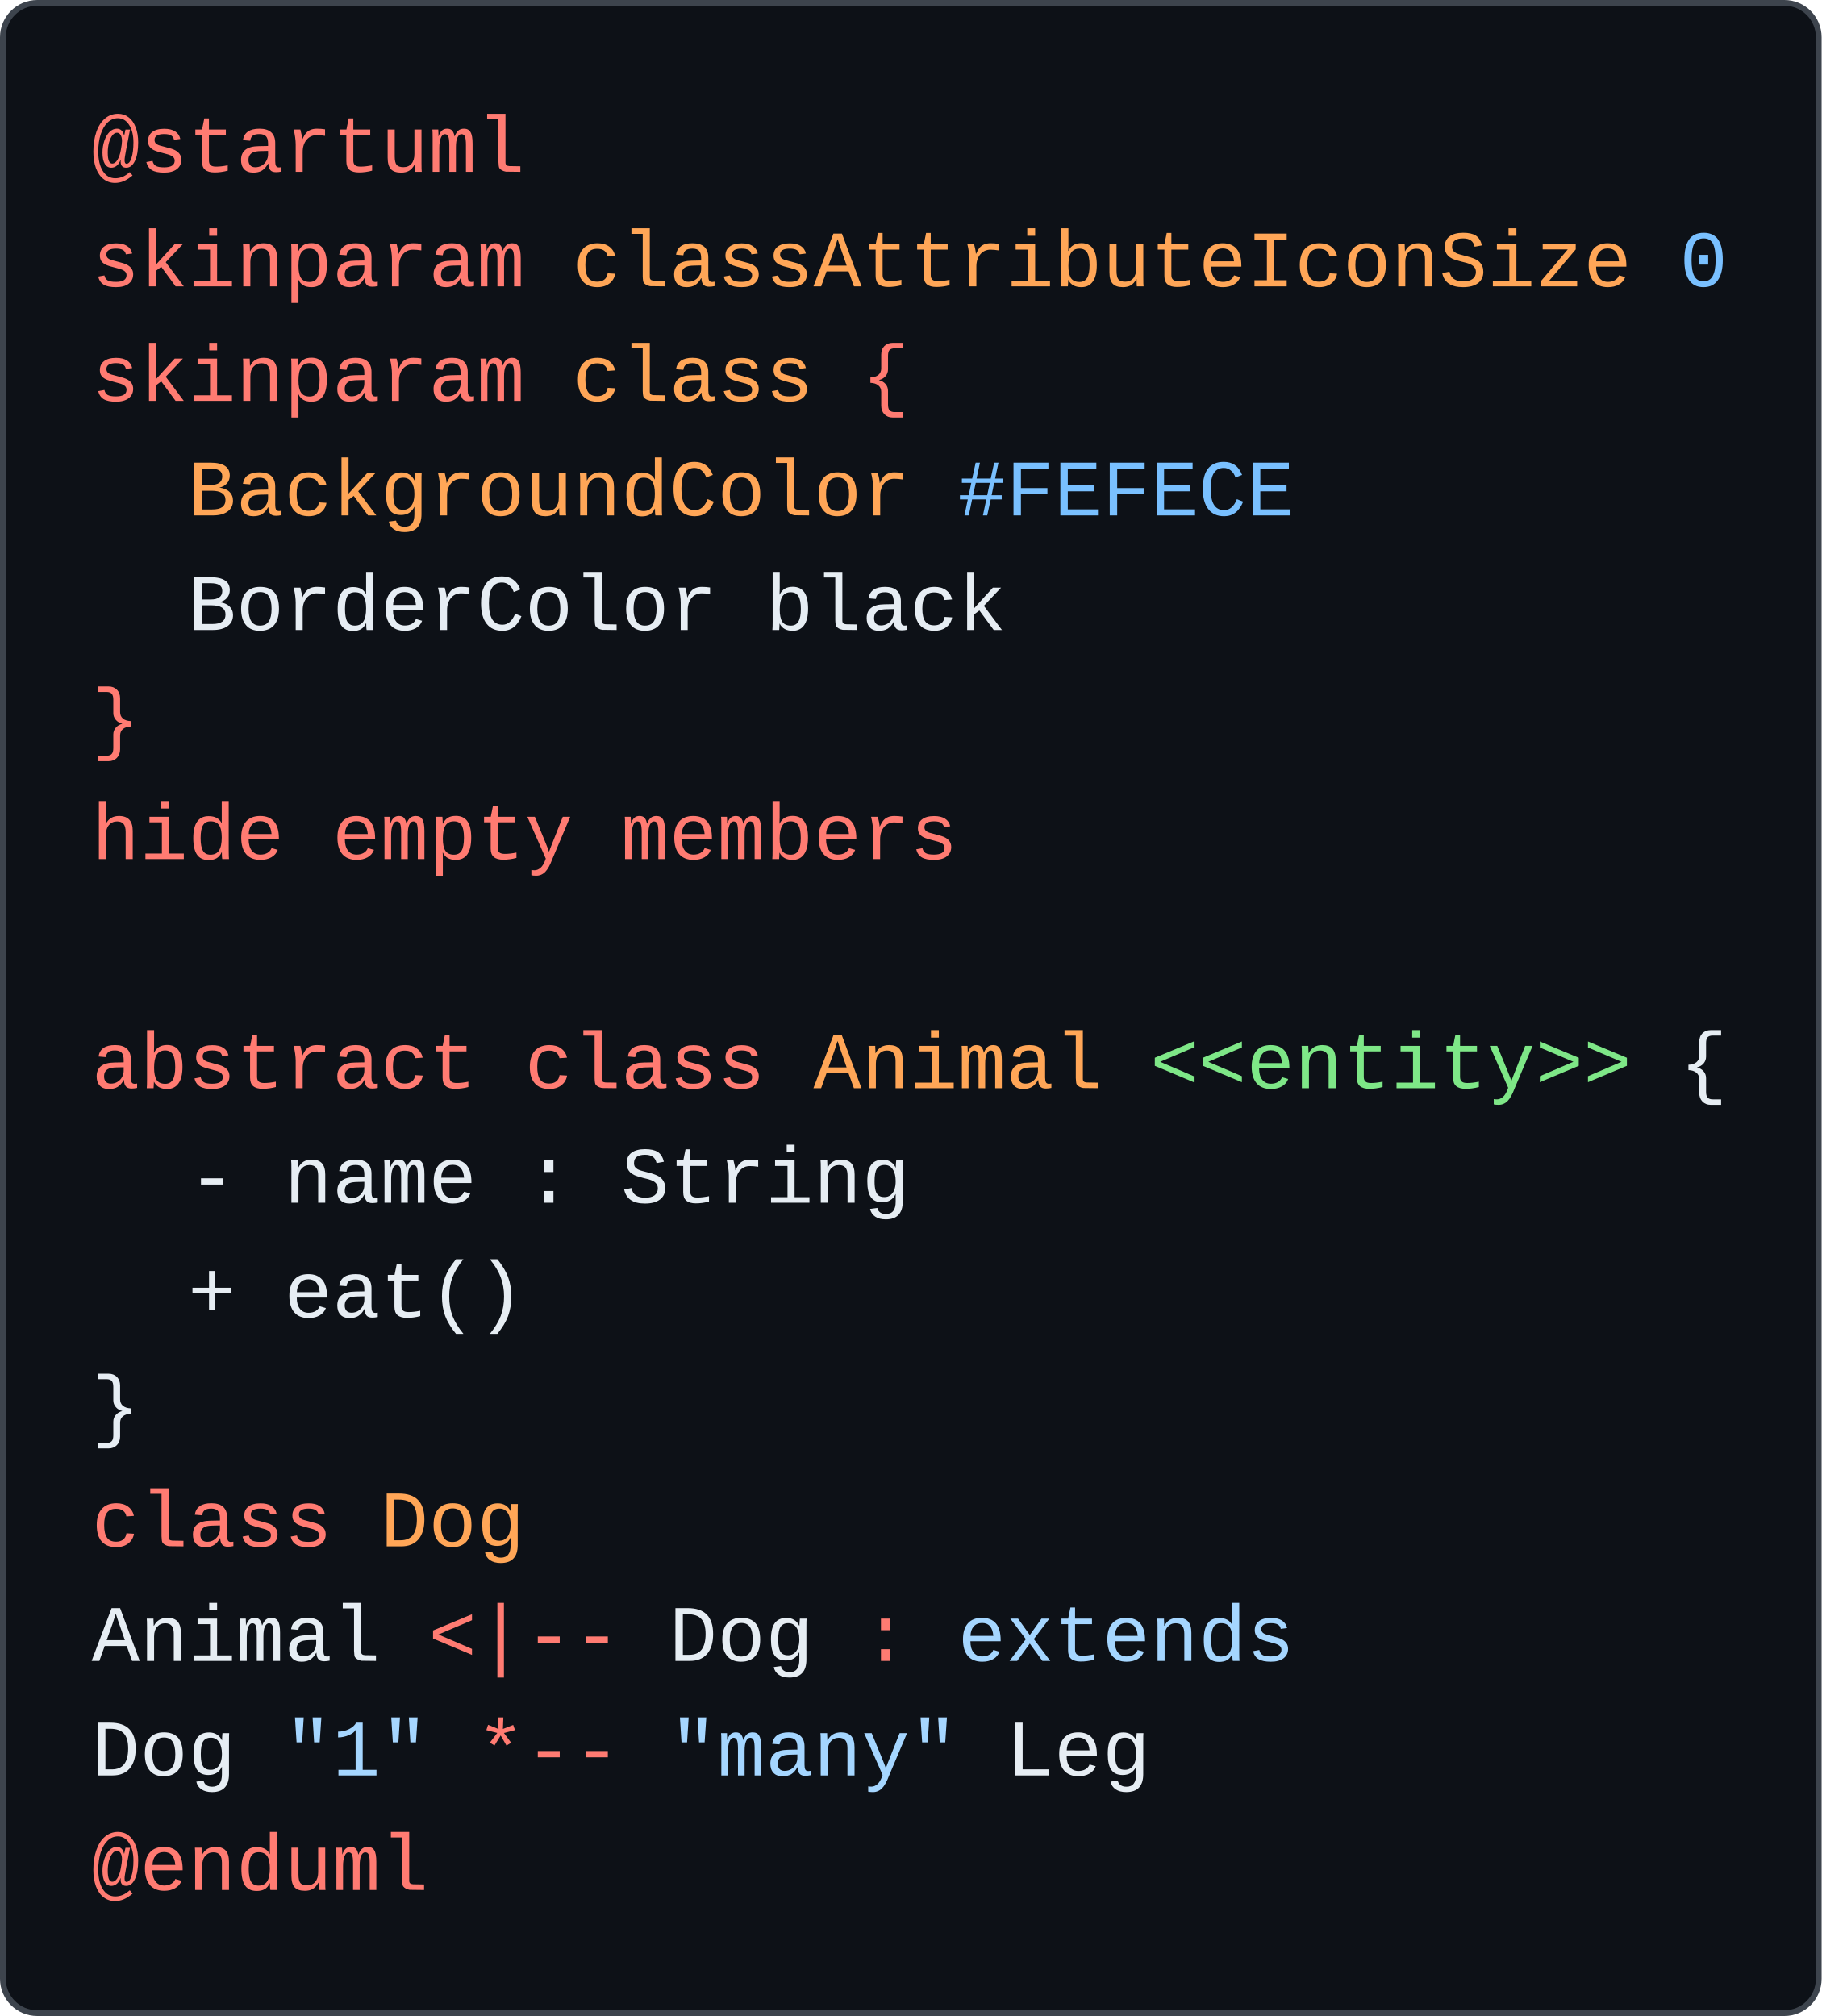
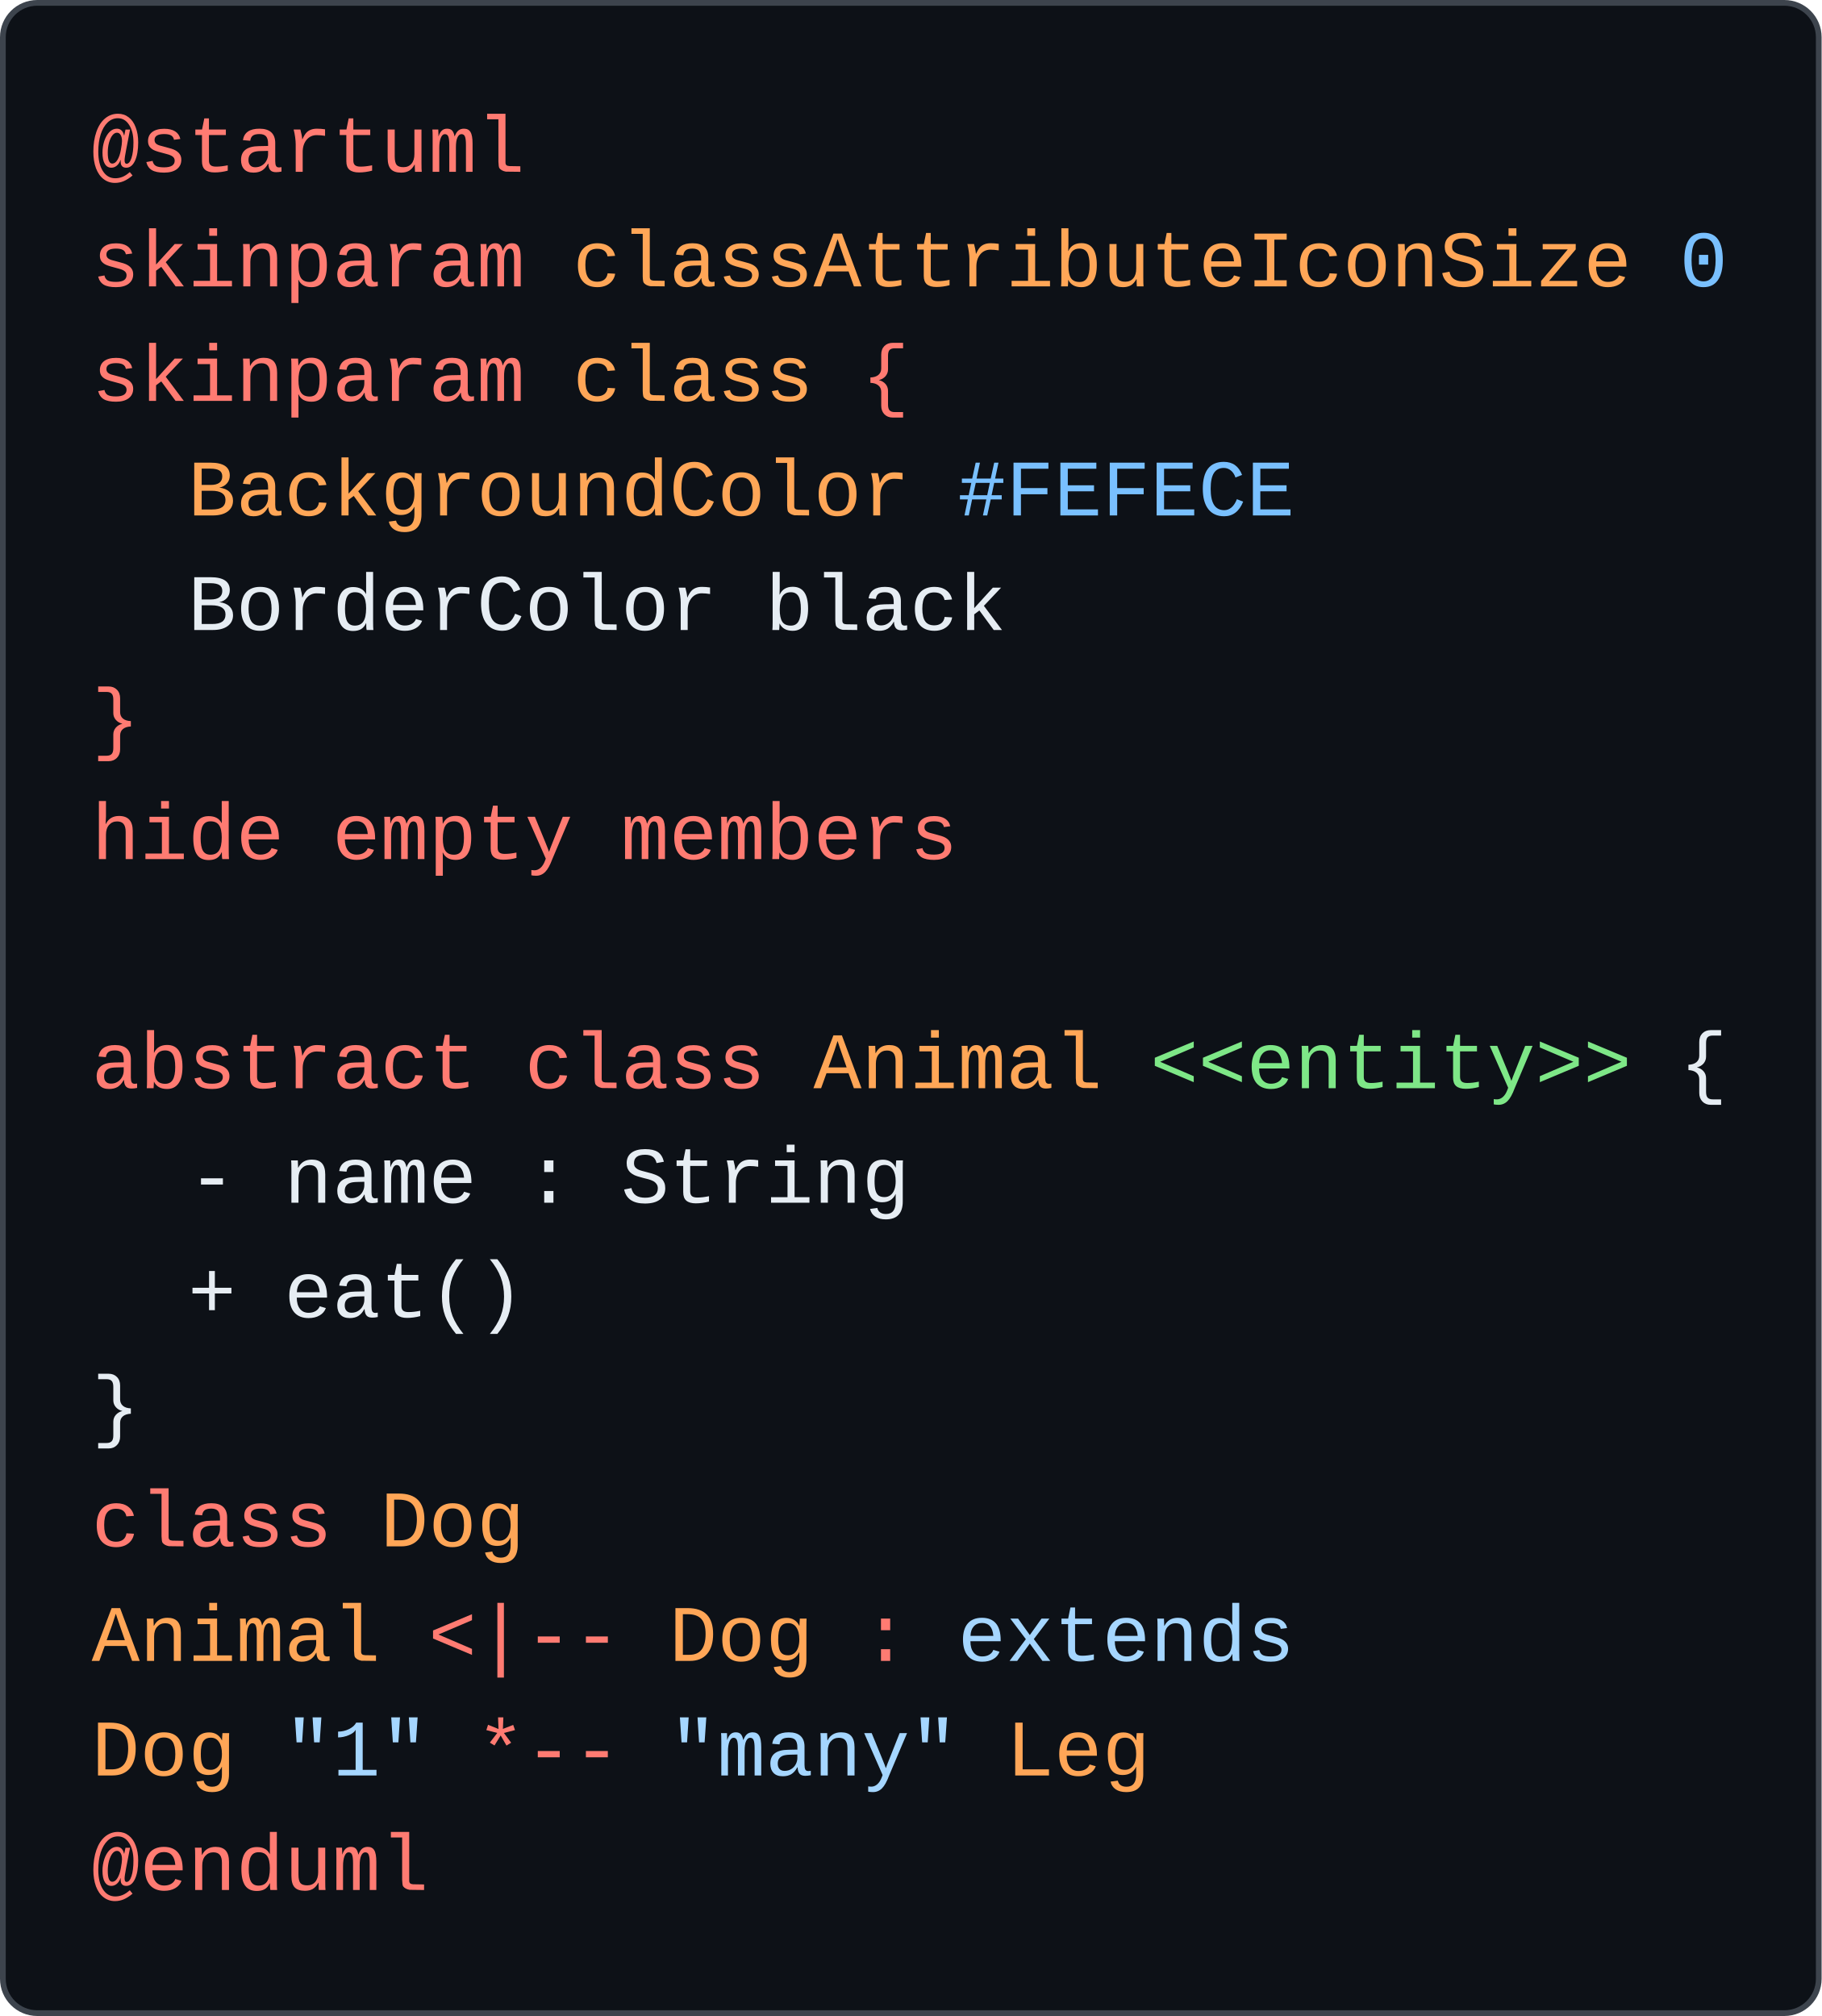
<svg xmlns="http://www.w3.org/2000/svg" width="318" height="352" viewBox="0 0 318 352">
  <rect x="0.5" y="0.5" width="317" height="351" rx="6" fill="#0d1117" stroke="#3d444d" />
  <g font-family="ui-monospace, SFMono-Regular, 'SF Mono', Menlo, Consolas, 'Liberation Mono', monospace" font-size="14" fill="#e6edf3" xml:space="preserve">
    <text y="30">
      <tspan x="16.0" fill="#FF7B72">@startuml</tspan>
    </text>
    <text y="50">
      <tspan x="16.0" fill="#FF7B72">skinparam</tspan>
      <tspan x="100.0" fill="#FFA657">classAttributeIconSize</tspan>
      <tspan x="293.2" fill="#79C0FF">0</tspan>
    </text>
    <text y="70">
      <tspan x="16.0" fill="#FF7B72">skinparam</tspan>
      <tspan x="100.0" fill="#FFA657">class</tspan>
      <tspan x="150.4" fill="#FF7B72">{</tspan>
    </text>
    <text y="90">
      <tspan x="32.8" fill="#FFA657">BackgroundColor</tspan>
      <tspan x="167.2" fill="#79C0FF">#FEFECE</tspan>
    </text>
    <text y="110">
      <tspan x="16.0" fill="#E6EDF3">  BorderColor black</tspan>
    </text>
    <text y="130">
      <tspan x="16.0" fill="#FF7B72">}</tspan>
    </text>
    <text y="150">
      <tspan x="16.0" fill="#FF7B72">hide</tspan>
      <tspan x="58.0" fill="#FF7B72">empty</tspan>
      <tspan x="108.4" fill="#FF7B72">members</tspan>
    </text>
    <text y="170" />
    <text y="190">
      <tspan x="16.0" fill="#FF7B72">abstract</tspan>
      <tspan x="91.6" fill="#FF7B72">class</tspan>
      <tspan x="142.0" fill="#FFA657">Animal</tspan>
      <tspan x="200.8" fill="#7EE787">&lt;&lt;entity&gt;&gt;</tspan>
      <tspan x="284.8" fill="#E6EDF3"> {</tspan>
    </text>
    <text y="210">
      <tspan x="16.0" fill="#E6EDF3">  - name : String</tspan>
    </text>
    <text y="230">
      <tspan x="16.0" fill="#E6EDF3">  + eat()</tspan>
    </text>
    <text y="250">
      <tspan x="16.0" fill="#E6EDF3">}</tspan>
    </text>
    <text y="270">
      <tspan x="16.0" fill="#FF7B72">class</tspan>
      <tspan x="66.4" fill="#FFA657">Dog</tspan>
    </text>
    <text y="290">
-       <tspan x="16.0" fill="#E6EDF3">Animal </tspan>
+       <tspan x="16.0" fill="#FFA657">Animal</tspan>
      <tspan x="74.8" fill="#FF7B72">&lt;|--</tspan>
-       <tspan x="108.4" fill="#E6EDF3"> Dog </tspan>
+       <tspan x="116.8" fill="#FFA657">Dog</tspan>
      <tspan x="150.4" fill="#FF7B72">:</tspan>
      <tspan x="158.8" fill="#A5D6FF"> extends</tspan>
    </text>
    <text y="310">
-       <tspan x="16.0" fill="#E6EDF3">Dog </tspan>
+       <tspan x="16.0" fill="#FFA657">Dog</tspan>
      <tspan x="49.6" fill="#A5D6FF">"1"</tspan>
      <tspan x="83.2" fill="#FF7B72">*--</tspan>
      <tspan x="116.8" fill="#A5D6FF">"many"</tspan>
-       <tspan x="167.2" fill="#E6EDF3"> Leg</tspan>
+       <tspan x="175.6" fill="#FFA657">Leg</tspan>
    </text>
    <text y="330">
      <tspan x="16.0" fill="#FF7B72">@enduml</tspan>
    </text>
  </g>
</svg>
